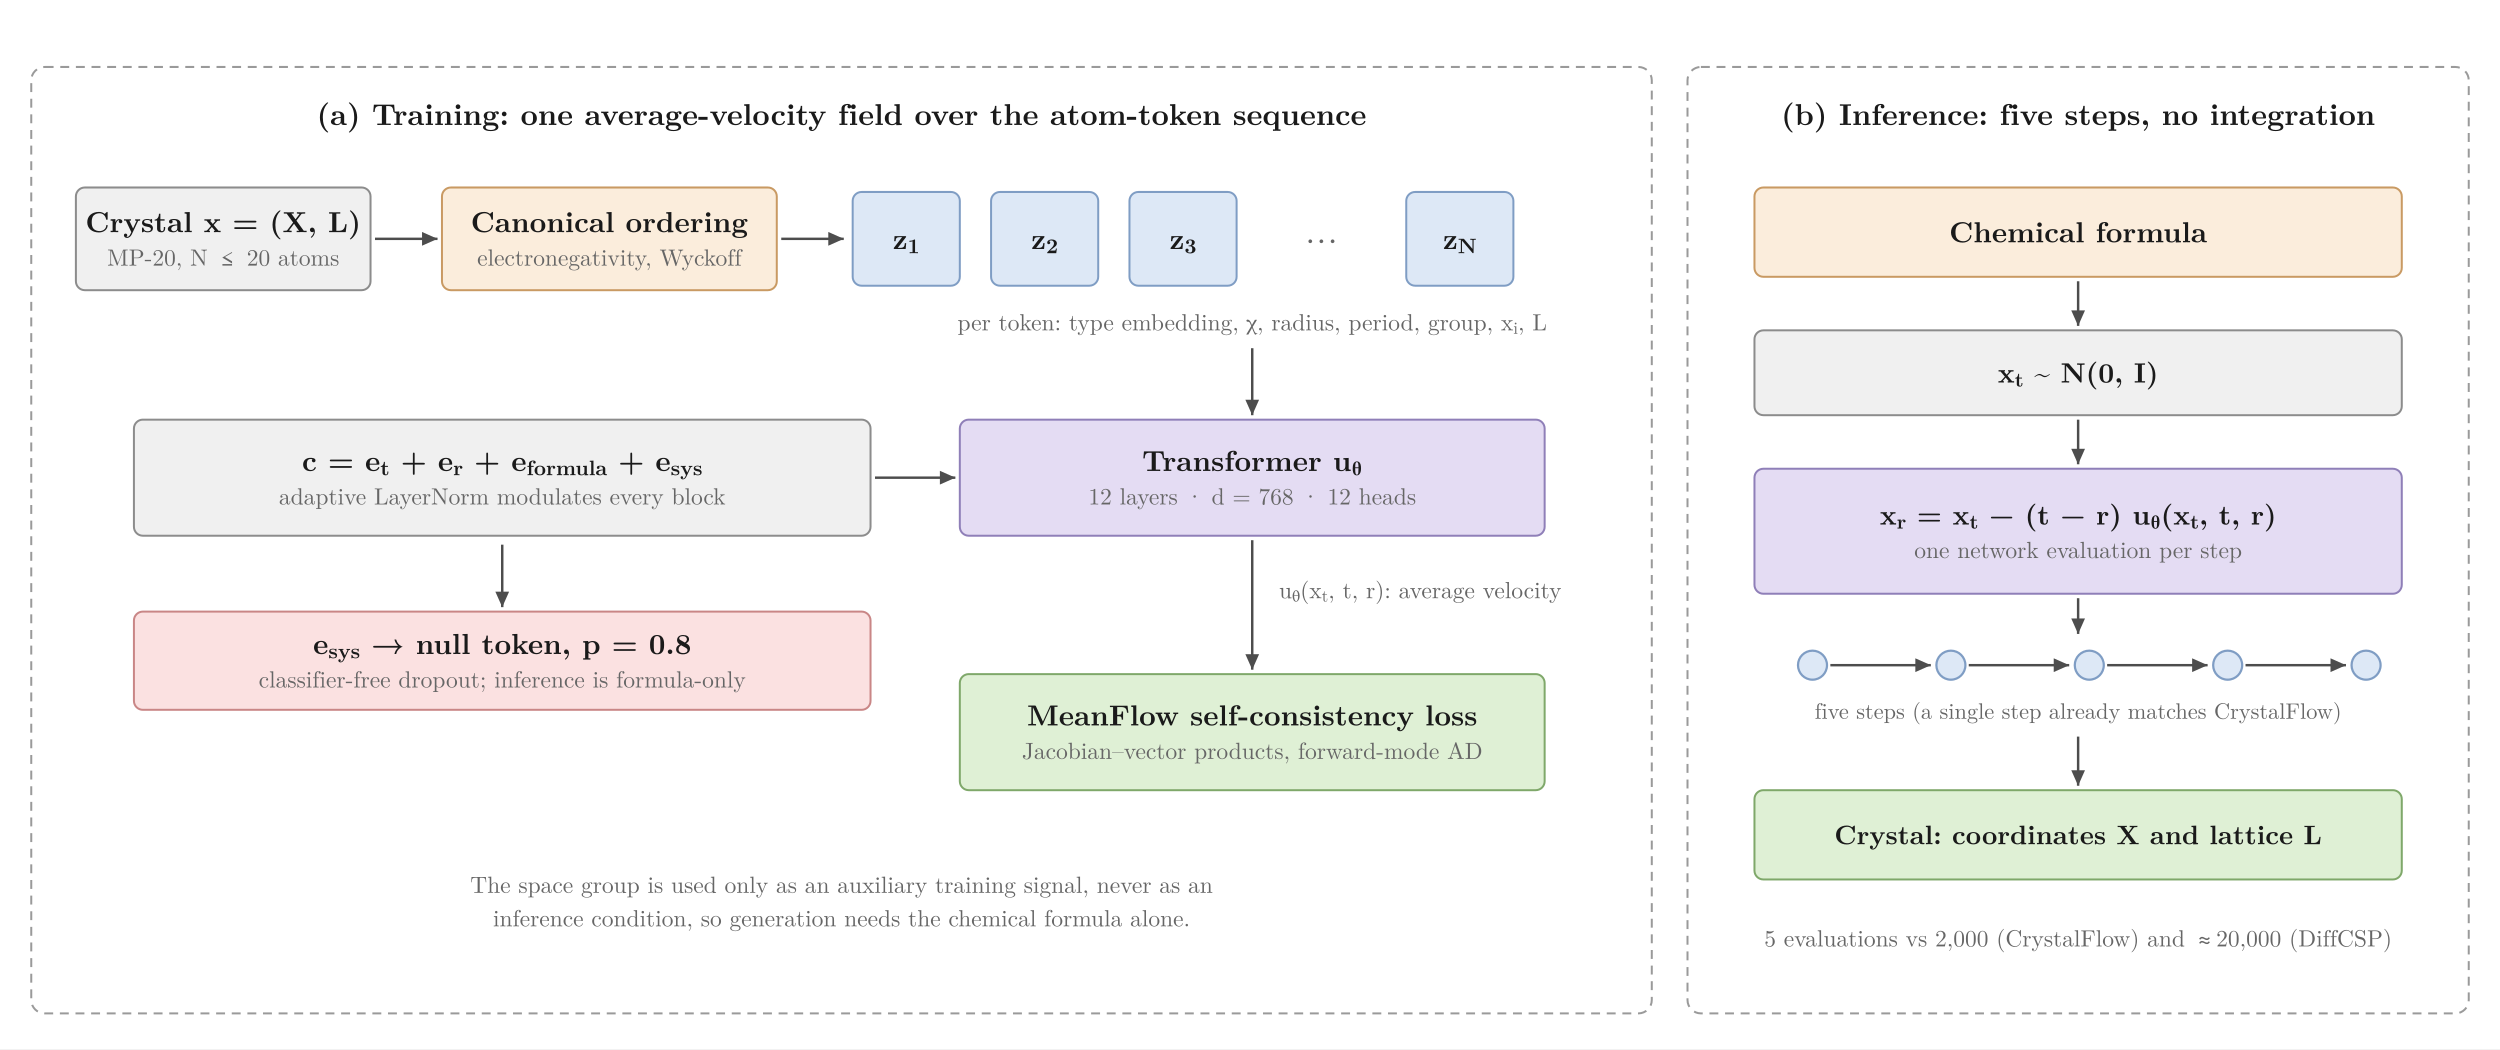
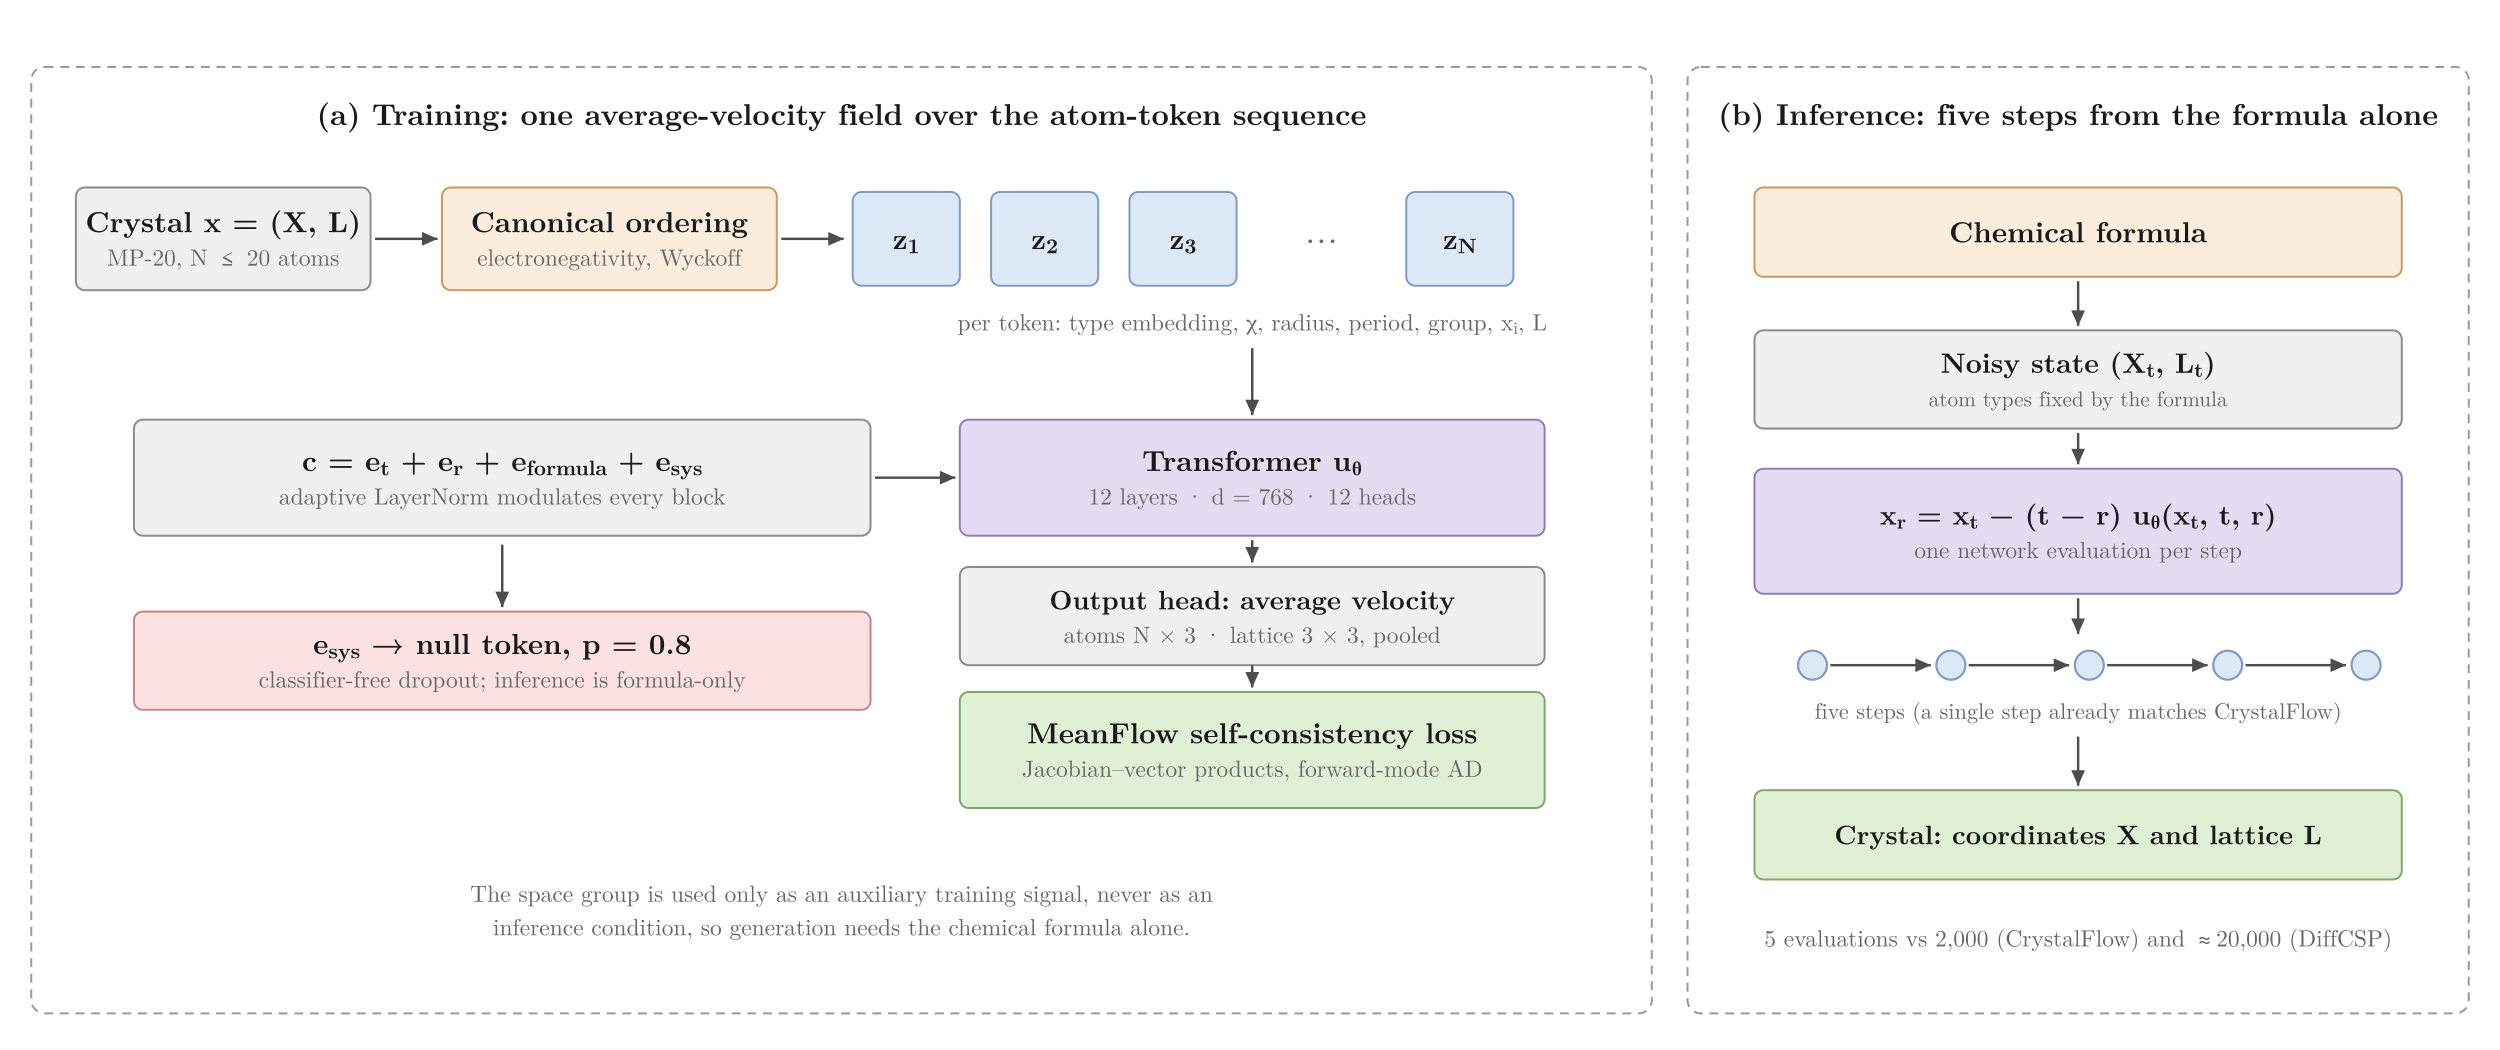
<svg xmlns="http://www.w3.org/2000/svg" width="1120" height="470" viewBox="0 0 1120 470">
  <defs>
    <marker id="tip" viewBox="0 0 10 10" refX="9" refY="5" markerWidth="7" markerHeight="7" orient="auto-start-reverse">
      <path d="M 0 1 L 9 5 L 0 9 z" fill="#4d4d4d" />
    </marker>
  </defs>
  <rect width="1120" height="470" fill="#ffffff" />
  <rect x="14" y="30" width="726" height="424" rx="6" ry="6" fill="none" stroke="#9a9a9a" stroke-width="0.9" stroke-dasharray="4 3" />
  <text x="377" y="56" font-family="'Latin Modern Roman','Nimbus Roman','Times New Roman',Times,serif" font-size="13.5" fill="#1a1a1a" font-weight="700" text-anchor="middle">(a) Training: one average-velocity field over the atom-token sequence</text>
  <rect x="34" y="84" width="132" height="46" rx="4" ry="4" fill="#f0f0f0" stroke="#8c8c8c" stroke-width="0.9" />
  <text x="100.0" y="104.0" font-family="'Latin Modern Roman','Nimbus Roman','Times New Roman',Times,serif" font-size="13" fill="#1a1a1a" font-weight="700" text-anchor="middle">Crystal x = (X, L)</text>
  <text x="100.0" y="119.0" font-family="'Latin Modern Roman','Nimbus Roman','Times New Roman',Times,serif" font-size="10.5" fill="#666666" font-weight="400" text-anchor="middle">MP-20, N ≤ 20 atoms</text>
  <path d="M 168 107 L 196 107" fill="none" stroke="#4d4d4d" stroke-width="1.1" marker-end="url(#tip)" />
  <rect x="198" y="84" width="150" height="46" rx="4" ry="4" fill="#fbeddc" stroke="#c99a63" stroke-width="0.9" />
  <text x="273.0" y="104.0" font-family="'Latin Modern Roman','Nimbus Roman','Times New Roman',Times,serif" font-size="13" fill="#1a1a1a" font-weight="700" text-anchor="middle">Canonical ordering</text>
  <text x="273.0" y="119.0" font-family="'Latin Modern Roman','Nimbus Roman','Times New Roman',Times,serif" font-size="10.5" fill="#666666" font-weight="400" text-anchor="middle">electronegativity, Wyckoff</text>
  <path d="M 350 107 L 378 107" fill="none" stroke="#4d4d4d" stroke-width="1.1" marker-end="url(#tip)" />
  <rect x="382" y="86" width="48" height="42" rx="4" ry="4" fill="#dde8f6" stroke="#7f9dc4" stroke-width="0.9" />
  <text x="406.0" y="111.55" font-family="'Latin Modern Roman','Nimbus Roman','Times New Roman',Times,serif" font-size="13" fill="#1a1a1a" font-weight="700" text-anchor="middle">z<tspan font-size="9.4" baseline-shift="sub">1</tspan>
  </text>
  <rect x="444" y="86" width="48" height="42" rx="4" ry="4" fill="#dde8f6" stroke="#7f9dc4" stroke-width="0.9" />
  <text x="468.0" y="111.55" font-family="'Latin Modern Roman','Nimbus Roman','Times New Roman',Times,serif" font-size="13" fill="#1a1a1a" font-weight="700" text-anchor="middle">z<tspan font-size="9.4" baseline-shift="sub">2</tspan>
  </text>
  <rect x="506" y="86" width="48" height="42" rx="4" ry="4" fill="#dde8f6" stroke="#7f9dc4" stroke-width="0.9" />
  <text x="530.0" y="111.55" font-family="'Latin Modern Roman','Nimbus Roman','Times New Roman',Times,serif" font-size="13" fill="#1a1a1a" font-weight="700" text-anchor="middle">z<tspan font-size="9.4" baseline-shift="sub">3</tspan>
  </text>
  <text x="592" y="112" font-family="'Latin Modern Roman','Nimbus Roman','Times New Roman',Times,serif" font-size="15" fill="#666666" font-weight="400" text-anchor="middle">⋯</text>
  <rect x="630" y="86" width="48" height="42" rx="4" ry="4" fill="#dde8f6" stroke="#7f9dc4" stroke-width="0.9" />
  <text x="654.0" y="111.55" font-family="'Latin Modern Roman','Nimbus Roman','Times New Roman',Times,serif" font-size="13" fill="#1a1a1a" font-weight="700" text-anchor="middle">z<tspan font-size="9.4" baseline-shift="sub">N</tspan>
  </text>
  <text x="561" y="148" font-family="'Latin Modern Roman','Nimbus Roman','Times New Roman',Times,serif" font-size="10.5" fill="#666666" font-weight="400" text-anchor="middle">per token: type embedding, χ, radius, period, group, x<tspan font-size="7.6" baseline-shift="sub">i</tspan>, L</text>
  <path d="M 561 156 L 561 186" fill="none" stroke="#4d4d4d" stroke-width="1.1" stroke-linejoin="round" marker-end="url(#tip)" />
  <rect x="430" y="188" width="262" height="52" rx="4" ry="4" fill="#e4dcf3" stroke="#8f7fb8" stroke-width="0.9" />
  <text x="561.0" y="211.0" font-family="'Latin Modern Roman','Nimbus Roman','Times New Roman',Times,serif" font-size="13" fill="#1a1a1a" font-weight="700" text-anchor="middle">Transformer u<tspan font-size="9.4" baseline-shift="sub">θ</tspan>
  </text>
  <text x="561.0" y="226.0" font-family="'Latin Modern Roman','Nimbus Roman','Times New Roman',Times,serif" font-size="10.5" fill="#666666" font-weight="400" text-anchor="middle">12 layers · d = 768 · 12 heads</text>
  <rect x="60" y="188" width="330" height="52" rx="4" ry="4" fill="#f0f0f0" stroke="#8c8c8c" stroke-width="0.9" />
  <text x="225.0" y="211.0" font-family="'Latin Modern Roman','Nimbus Roman','Times New Roman',Times,serif" font-size="13" fill="#1a1a1a" font-weight="700" text-anchor="middle">c = e<tspan font-size="9.4" baseline-shift="sub">t</tspan> + e<tspan font-size="9.4" baseline-shift="sub">r</tspan> + e<tspan font-size="9.4" baseline-shift="sub">formula</tspan> + e<tspan font-size="9.4" baseline-shift="sub">sys</tspan>
  </text>
  <text x="225.0" y="226.0" font-family="'Latin Modern Roman','Nimbus Roman','Times New Roman',Times,serif" font-size="10.5" fill="#666666" font-weight="400" text-anchor="middle">adaptive LayerNorm modulates every block</text>
  <path d="M 392 214 L 428 214" fill="none" stroke="#4d4d4d" stroke-width="1.1" marker-end="url(#tip)" />
  <path d="M 225 244 L 225 272" fill="none" stroke="#4d4d4d" stroke-width="1.1" stroke-linejoin="round" marker-end="url(#tip)" />
  <rect x="60" y="274" width="330" height="44" rx="4" ry="4" fill="#fbe1e1" stroke="#c98686" stroke-width="0.9" />
  <text x="225.0" y="293.0" font-family="'Latin Modern Roman','Nimbus Roman','Times New Roman',Times,serif" font-size="13" fill="#1a1a1a" font-weight="700" text-anchor="middle">e<tspan font-size="9.4" baseline-shift="sub">sys</tspan> → null token, p = 0.8</text>
  <text x="225.0" y="308.0" font-family="'Latin Modern Roman','Nimbus Roman','Times New Roman',Times,serif" font-size="10.5" fill="#666666" font-weight="400" text-anchor="middle">classifier-free dropout; inference is formula-only</text>
-   <path d="M 561 242 L 561 300" fill="none" stroke="#4d4d4d" stroke-width="1.1" stroke-linejoin="round" marker-end="url(#tip)" />
-   <text x="573" y="268" font-family="'Latin Modern Roman','Nimbus Roman','Times New Roman',Times,serif" font-size="10.5" fill="#666666" font-weight="400" text-anchor="start">u<tspan font-size="7.6" baseline-shift="sub">θ</tspan>(x<tspan font-size="7.6" baseline-shift="sub">t</tspan>, t, r): average velocity</text>
-   <rect x="430" y="302" width="262" height="52" rx="4" ry="4" fill="#dff0d5" stroke="#7fa86a" stroke-width="0.9" />
-   <text x="561.0" y="325.0" font-family="'Latin Modern Roman','Nimbus Roman','Times New Roman',Times,serif" font-size="13" fill="#1a1a1a" font-weight="700" text-anchor="middle">MeanFlow self-consistency loss</text>
-   <text x="561.0" y="340.0" font-family="'Latin Modern Roman','Nimbus Roman','Times New Roman',Times,serif" font-size="10.5" fill="#666666" font-weight="400" text-anchor="middle">Jacobian–vector products, forward-mode AD</text>
-   <text x="377" y="400" font-family="'Latin Modern Roman','Nimbus Roman','Times New Roman',Times,serif" font-size="10.5" fill="#666666" font-weight="400" text-anchor="middle">The space group is used only as an auxiliary training signal, never as an</text>
-   <text x="377" y="415" font-family="'Latin Modern Roman','Nimbus Roman','Times New Roman',Times,serif" font-size="10.5" fill="#666666" font-weight="400" text-anchor="middle">inference condition, so generation needs the chemical formula alone.</text>
+   <path d="M 561 242 L 561 252" fill="none" stroke="#4d4d4d" stroke-width="1.1" stroke-linejoin="round" marker-end="url(#tip)" />
+   <rect x="430" y="254" width="262" height="44" rx="4" ry="4" fill="#f0f0f0" stroke="#8c8c8c" stroke-width="0.9" />
+   <text x="561.0" y="273.0" font-family="'Latin Modern Roman','Nimbus Roman','Times New Roman',Times,serif" font-size="12" fill="#1a1a1a" font-weight="700" text-anchor="middle">Output head: average velocity</text>
+   <text x="561.0" y="288.0" font-family="'Latin Modern Roman','Nimbus Roman','Times New Roman',Times,serif" font-size="10.5" fill="#666666" font-weight="400" text-anchor="middle">atoms N × 3  ·  lattice 3 × 3, pooled</text>
+   <path d="M 561 298 L 561 308" fill="none" stroke="#4d4d4d" stroke-width="1.1" stroke-linejoin="round" marker-end="url(#tip)" />
+   <rect x="430" y="310" width="262" height="52" rx="4" ry="4" fill="#dff0d5" stroke="#7fa86a" stroke-width="0.9" />
+   <text x="561.0" y="333.0" font-family="'Latin Modern Roman','Nimbus Roman','Times New Roman',Times,serif" font-size="13" fill="#1a1a1a" font-weight="700" text-anchor="middle">MeanFlow self-consistency loss</text>
+   <text x="561.0" y="348.0" font-family="'Latin Modern Roman','Nimbus Roman','Times New Roman',Times,serif" font-size="10.5" fill="#666666" font-weight="400" text-anchor="middle">Jacobian–vector products, forward-mode AD</text>
+   <text x="377" y="404" font-family="'Latin Modern Roman','Nimbus Roman','Times New Roman',Times,serif" font-size="10.5" fill="#666666" font-weight="400" text-anchor="middle">The space group is used only as an auxiliary training signal, never as an</text>
+   <text x="377" y="419" font-family="'Latin Modern Roman','Nimbus Roman','Times New Roman',Times,serif" font-size="10.5" fill="#666666" font-weight="400" text-anchor="middle">inference condition, so generation needs the chemical formula alone.</text>
  <rect x="756" y="30" width="350" height="424" rx="6" ry="6" fill="none" stroke="#9a9a9a" stroke-width="0.9" stroke-dasharray="4 3" />
-   <text x="931" y="56" font-family="'Latin Modern Roman','Nimbus Roman','Times New Roman',Times,serif" font-size="13.5" fill="#1a1a1a" font-weight="700" text-anchor="middle">(b) Inference: five steps, no integration</text>
+   <text x="931" y="56" font-family="'Latin Modern Roman','Nimbus Roman','Times New Roman',Times,serif" font-size="13.5" fill="#1a1a1a" font-weight="700" text-anchor="middle">(b) Inference: five steps from the formula alone</text>
  <rect x="786" y="84" width="290" height="40" rx="4" ry="4" fill="#fbeddc" stroke="#c99a63" stroke-width="0.9" />
  <text x="931.0" y="108.55" font-family="'Latin Modern Roman','Nimbus Roman','Times New Roman',Times,serif" font-size="13" fill="#1a1a1a" font-weight="700" text-anchor="middle">Chemical formula</text>
  <path d="M 931 126 L 931 146" fill="none" stroke="#4d4d4d" stroke-width="1.1" stroke-linejoin="round" marker-end="url(#tip)" />
-   <rect x="786" y="148" width="290" height="38" rx="4" ry="4" fill="#f0f0f0" stroke="#8c8c8c" stroke-width="0.9" />
-   <text x="931.0" y="171.375" font-family="'Latin Modern Roman','Nimbus Roman','Times New Roman',Times,serif" font-size="12.5" fill="#1a1a1a" font-weight="700" text-anchor="middle">x<tspan font-size="9.0" baseline-shift="sub">t</tspan> ~ N(0, I)</text>
-   <path d="M 931 188 L 931 208" fill="none" stroke="#4d4d4d" stroke-width="1.1" stroke-linejoin="round" marker-end="url(#tip)" />
+   <rect x="786" y="148" width="290" height="44" rx="4" ry="4" fill="#f0f0f0" stroke="#8c8c8c" stroke-width="0.9" />
+   <text x="931.0" y="167.0" font-family="'Latin Modern Roman','Nimbus Roman','Times New Roman',Times,serif" font-size="12.5" fill="#1a1a1a" font-weight="700" text-anchor="middle">Noisy state (X<tspan font-size="9.0" baseline-shift="sub">t</tspan>, L<tspan font-size="9.0" baseline-shift="sub">t</tspan>)</text>
+   <text x="931.0" y="182.0" font-family="'Latin Modern Roman','Nimbus Roman','Times New Roman',Times,serif" font-size="9.5" fill="#666666" font-weight="400" text-anchor="middle">atom types fixed by the formula</text>
+   <path d="M 931 194 L 931 208" fill="none" stroke="#4d4d4d" stroke-width="1.1" stroke-linejoin="round" marker-end="url(#tip)" />
  <rect x="786" y="210" width="290" height="56" rx="4" ry="4" fill="#e4dcf3" stroke="#8f7fb8" stroke-width="0.9" />
  <text x="931.0" y="235.0" font-family="'Latin Modern Roman','Nimbus Roman','Times New Roman',Times,serif" font-size="12.5" fill="#1a1a1a" font-weight="700" text-anchor="middle">x<tspan font-size="9.0" baseline-shift="sub">r</tspan> = x<tspan font-size="9.0" baseline-shift="sub">t</tspan> − (t − r) u<tspan font-size="9.0" baseline-shift="sub">θ</tspan>(x<tspan font-size="9.0" baseline-shift="sub">t</tspan>, t, r)</text>
  <text x="931.0" y="250.0" font-family="'Latin Modern Roman','Nimbus Roman','Times New Roman',Times,serif" font-size="10.5" fill="#666666" font-weight="400" text-anchor="middle">one network evaluation per step</text>
  <circle cx="812" cy="298" r="6.5" fill="#dde8f6" stroke="#7f9dc4" stroke-width="1" />
  <path d="M 820 298 L 865 298" fill="none" stroke="#4d4d4d" stroke-width="1.1" marker-end="url(#tip)" />
  <circle cx="874" cy="298" r="6.5" fill="#dde8f6" stroke="#7f9dc4" stroke-width="1" />
  <path d="M 882 298 L 927 298" fill="none" stroke="#4d4d4d" stroke-width="1.1" marker-end="url(#tip)" />
  <circle cx="936" cy="298" r="6.5" fill="#dde8f6" stroke="#7f9dc4" stroke-width="1" />
  <path d="M 944 298 L 989 298" fill="none" stroke="#4d4d4d" stroke-width="1.1" marker-end="url(#tip)" />
  <circle cx="998" cy="298" r="6.5" fill="#dde8f6" stroke="#7f9dc4" stroke-width="1" />
  <path d="M 1006 298 L 1051 298" fill="none" stroke="#4d4d4d" stroke-width="1.1" marker-end="url(#tip)" />
  <circle cx="1060" cy="298" r="6.5" fill="#dde8f6" stroke="#7f9dc4" stroke-width="1" />
  <path d="M 931 268 L 931 284" fill="none" stroke="#4d4d4d" stroke-width="1.1" stroke-linejoin="round" marker-end="url(#tip)" />
  <text x="931" y="322" font-family="'Latin Modern Roman','Nimbus Roman','Times New Roman',Times,serif" font-size="10" fill="#666666" font-weight="400" text-anchor="middle">five steps  (a single step already matches CrystalFlow)</text>
  <path d="M 931 330 L 931 352" fill="none" stroke="#4d4d4d" stroke-width="1.1" stroke-linejoin="round" marker-end="url(#tip)" />
  <rect x="786" y="354" width="290" height="40" rx="4" ry="4" fill="#dff0d5" stroke="#7fa86a" stroke-width="0.9" />
  <text x="931.0" y="378.2" font-family="'Latin Modern Roman','Nimbus Roman','Times New Roman',Times,serif" font-size="12" fill="#1a1a1a" font-weight="700" text-anchor="middle">Crystal: coordinates X and lattice L</text>
  <text x="931" y="424" font-family="'Latin Modern Roman','Nimbus Roman','Times New Roman',Times,serif" font-size="10.5" fill="#666666" font-weight="400" text-anchor="middle">5 evaluations vs 2,000 (CrystalFlow) and ≈20,000 (DiffCSP)</text>
</svg>
